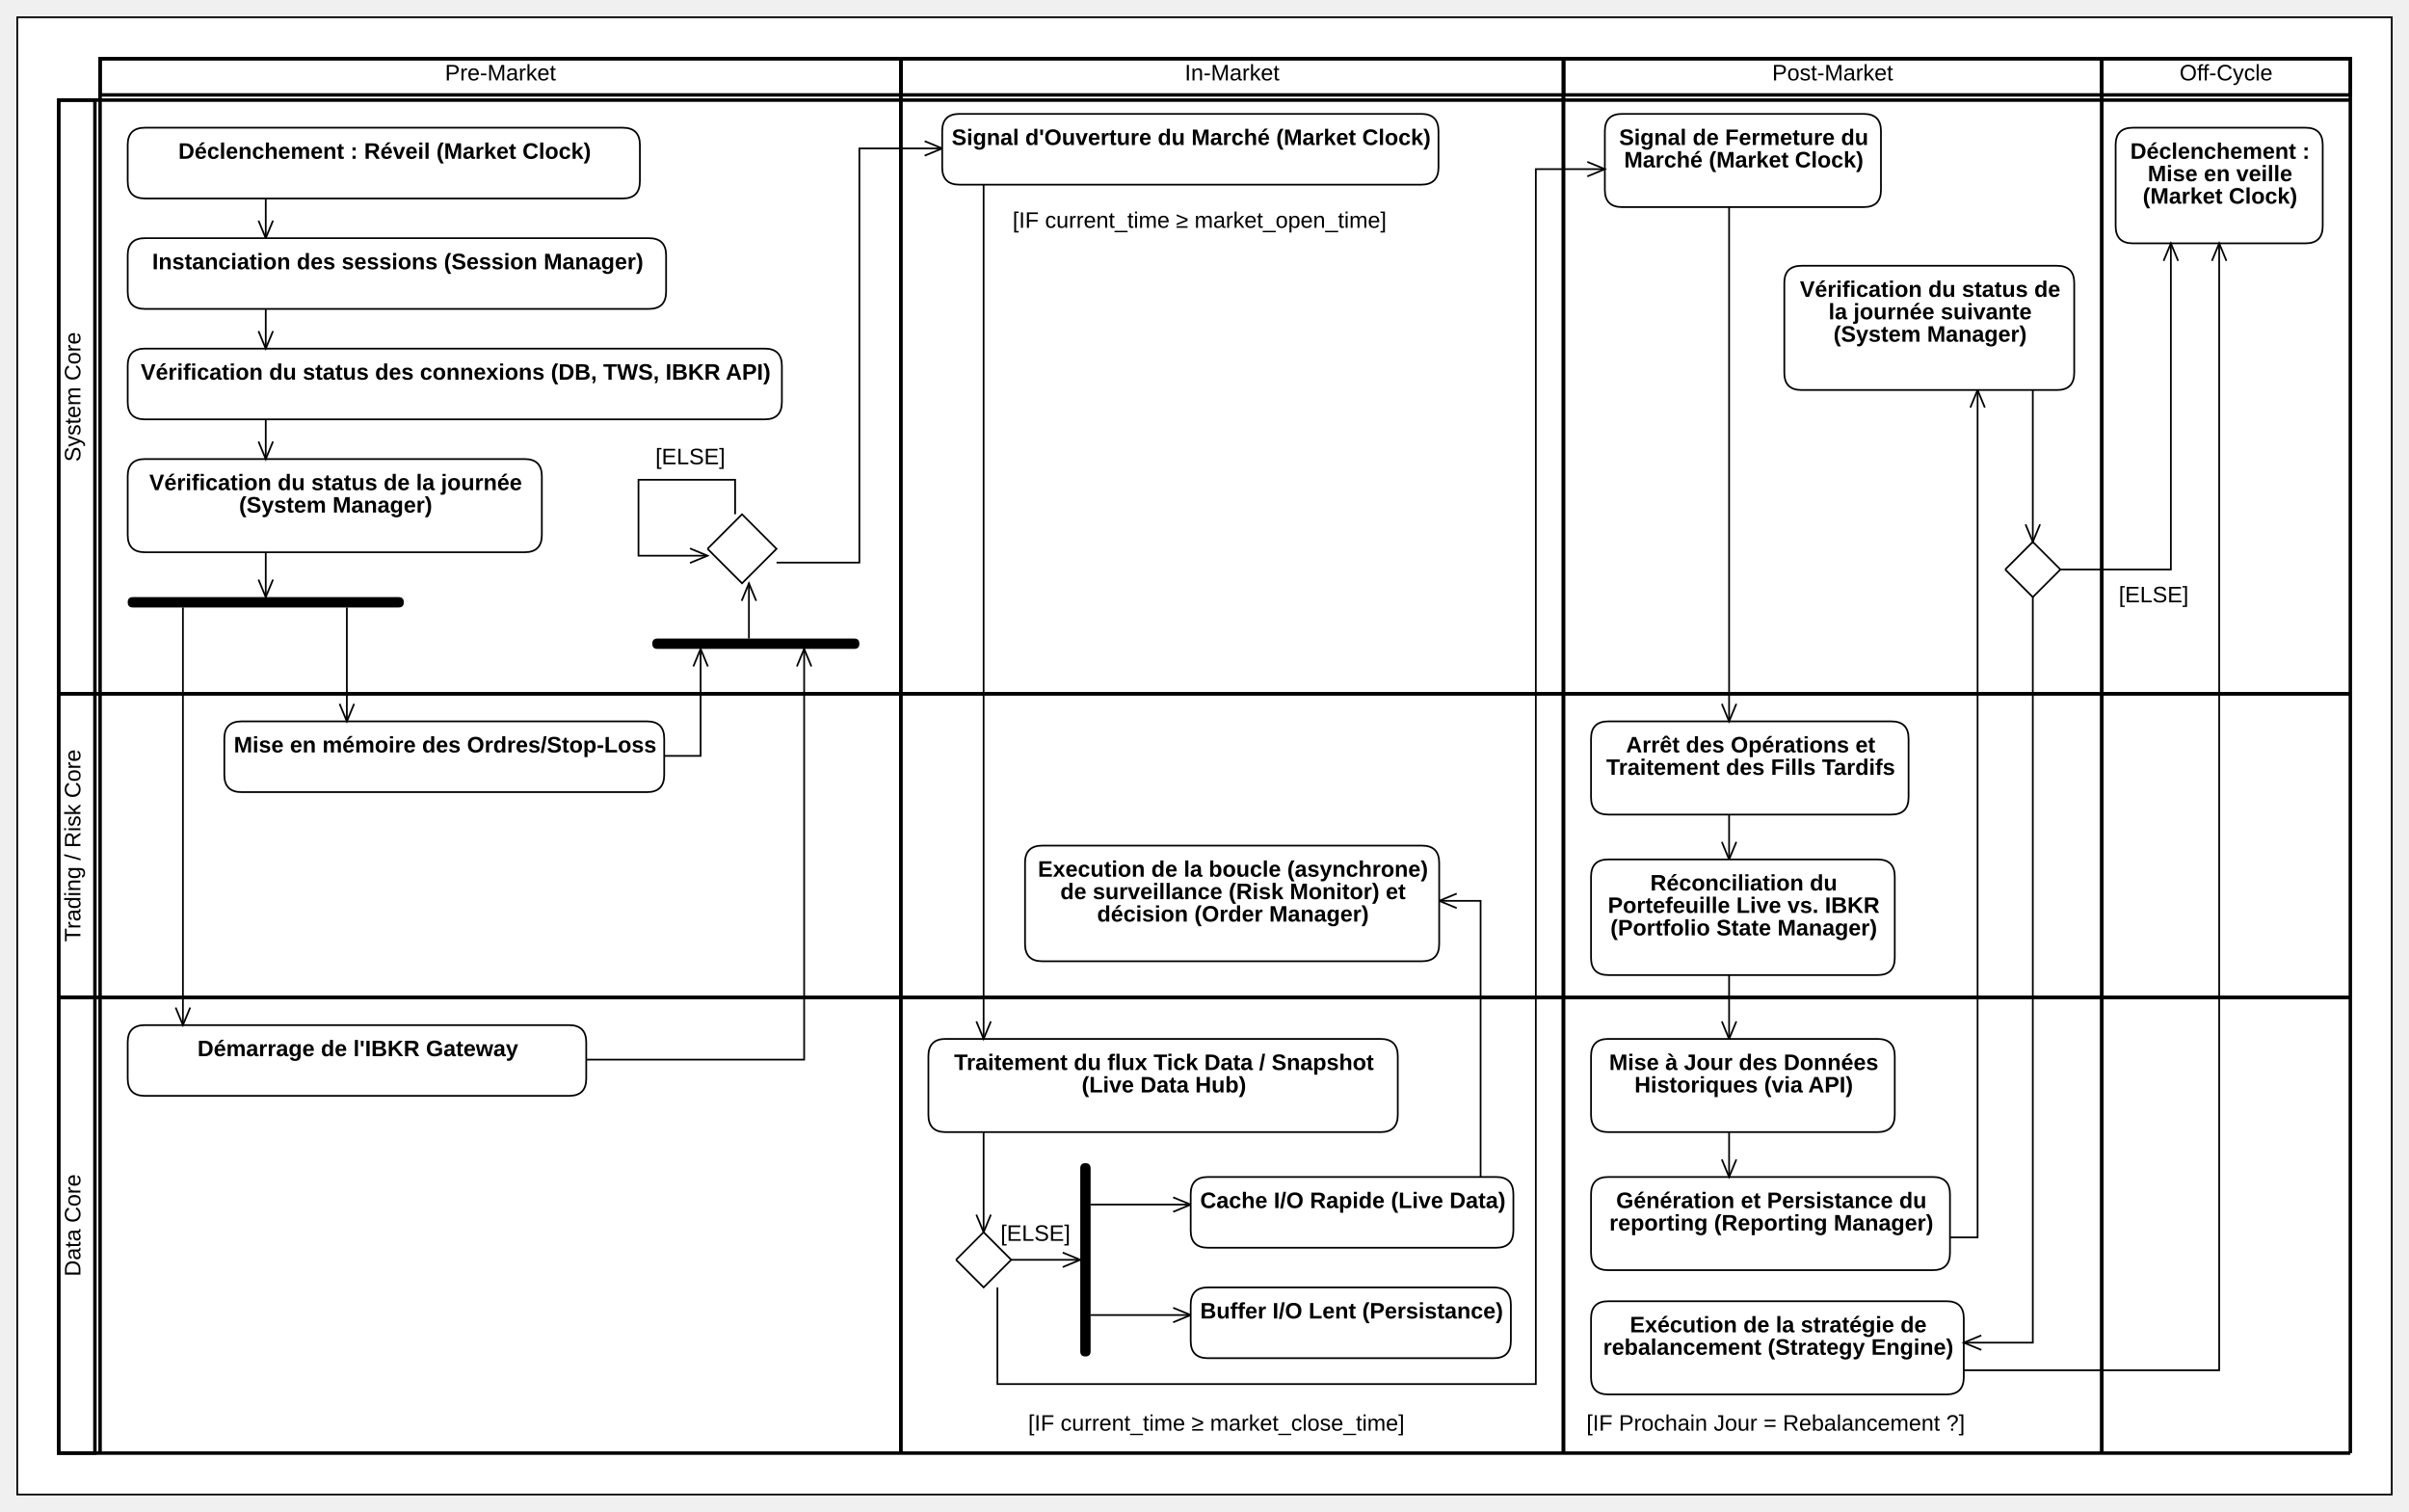
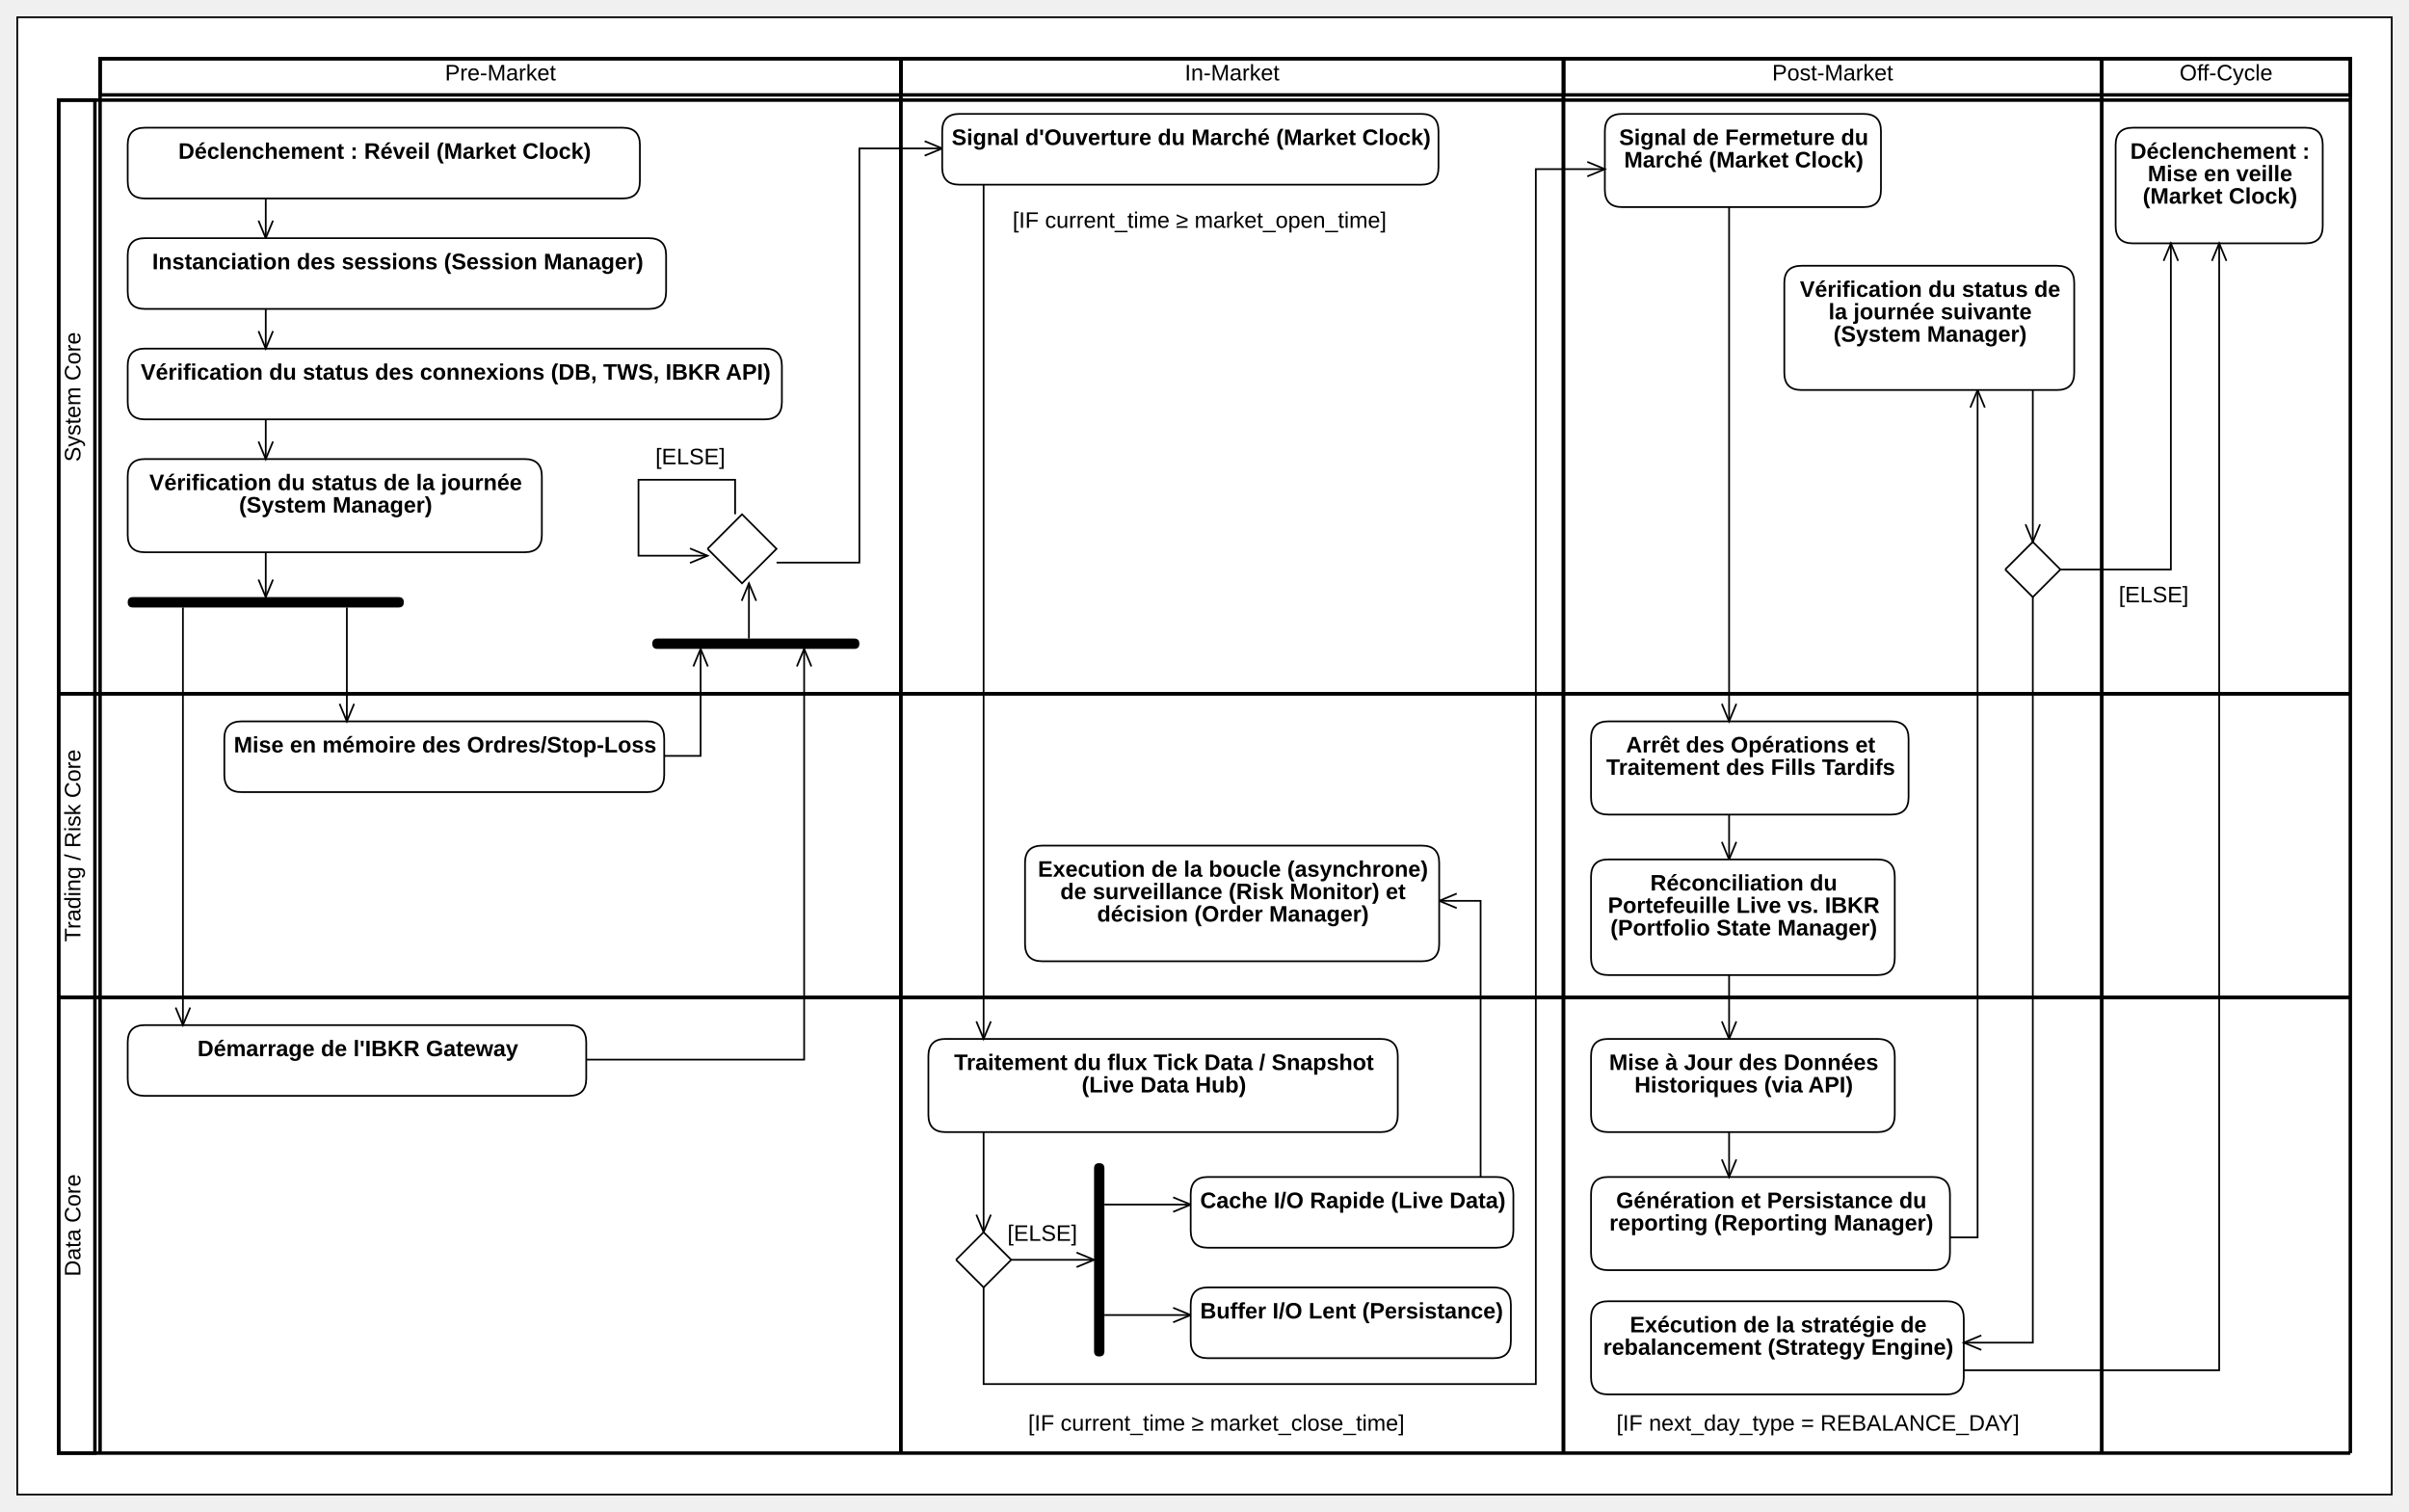
<svg xmlns="http://www.w3.org/2000/svg" version="1.1" width="1396" height="876">
  <defs />
  <g>
    <g>
      <rect fill="#ffffff" stroke="none" x="48" y="40" width="1376" height="856" transform="matrix(1 0 0 1 -38 -30)" />
    </g>
    <g>
      <path fill="none" stroke="#000000" paint-order="fill stroke markers" d=" M 10 10 L 1386 10 L 1386 866 L 10 866 L 10 10 Z Z" stroke-miterlimit="10" stroke-dasharray="" />
    </g>
    <g>
      <rect fill="#ffffff" stroke="none" x="72" y="88" width="21" height="344" transform="matrix(1 0 0 1 -38 -30)" />
    </g>
    <g>
      <path fill="none" stroke="#000000" paint-order="fill stroke markers" d=" M 34 58 L 55 58 L 55 402 L 34 402 L 34 58 Z Z" stroke-miterlimit="10" stroke-width="2" stroke-dasharray="" />
    </g>
    <g>
      <path fill="none" stroke="#000000" paint-order="fill stroke markers" d=" M 1362 58 L 34 58 L 34 402 L 1362 402" stroke-miterlimit="10" stroke-width="2" stroke-dasharray="" />
    </g>
    <g>
      <g>
        <path fill="none" stroke="none" />
        <text fill="#000000" stroke="none" font-family="Arial" font-size="13px" font-style="normal" font-weight="normal" text-decoration="undefined" x="0" y="0" text-anchor="middle" dominant-baseline="text-before-edge" transform="matrix(6.123233995736766e-17 -1 1 6.123233995736766e-17 38 230)">System Core</text>
      </g>
    </g>
    <g>
      <rect fill="#ffffff" stroke="none" x="944" y="64" width="312" height="21" transform="matrix(1 0 0 1 -38 -30)" />
    </g>
    <g>
      <path fill="none" stroke="#000000" paint-order="fill stroke markers" d=" M 906 34 L 1218 34 L 1218 55 L 906 55 L 906 34 Z Z" stroke-miterlimit="10" stroke-width="2" stroke-dasharray="" />
    </g>
    <g>
      <path fill="none" stroke="#000000" paint-order="fill stroke markers" d=" M 906 842 L 906 34 L 1218 34 L 1218 842" stroke-miterlimit="10" stroke-width="2" stroke-dasharray="" />
    </g>
    <g>
      <g>
        <path fill="none" stroke="none" />
        <text fill="#000000" stroke="none" font-family="Arial" font-size="13px" font-style="normal" font-weight="normal" text-decoration="undefined" x="1100" y="68" text-anchor="middle" dominant-baseline="text-before-edge" transform="matrix(1 0 0 1 -38 -30)">Post-Market</text>
      </g>
    </g>
    <g>
      <rect fill="#ffffff" stroke="none" x="560" y="64" width="384" height="21" transform="matrix(1 0 0 1 -38 -30)" />
    </g>
    <g>
      <path fill="none" stroke="#000000" paint-order="fill stroke markers" d=" M 522 34 L 906 34 L 906 55 L 522 55 L 522 34 Z Z" stroke-miterlimit="10" stroke-width="2" stroke-dasharray="" />
    </g>
    <g>
      <path fill="none" stroke="#000000" paint-order="fill stroke markers" d=" M 522 842 L 522 34 L 906 34 L 906 842" stroke-miterlimit="10" stroke-width="2" stroke-dasharray="" />
    </g>
    <g>
      <g>
        <path fill="none" stroke="none" />
        <text fill="#000000" stroke="none" font-family="Arial" font-size="13px" font-style="normal" font-weight="normal" text-decoration="undefined" x="752" y="68" text-anchor="middle" dominant-baseline="text-before-edge" transform="matrix(1 0 0 1 -38 -30)">In-Market</text>
      </g>
    </g>
    <g>
      <rect fill="#ffffff" stroke="none" x="96" y="64" width="464" height="21" transform="matrix(1 0 0 1 -38 -30)" />
    </g>
    <g>
      <path fill="none" stroke="#000000" paint-order="fill stroke markers" d=" M 58 34 L 522 34 L 522 55 L 58 55 L 58 34 Z Z" stroke-miterlimit="10" stroke-width="2" stroke-dasharray="" />
    </g>
    <g>
      <path fill="none" stroke="#000000" paint-order="fill stroke markers" d=" M 58 842 L 58 34 L 522 34 L 522 842" stroke-miterlimit="10" stroke-width="2" stroke-dasharray="" />
    </g>
    <g>
      <g>
        <path fill="none" stroke="none" />
        <text fill="#000000" stroke="none" font-family="Arial" font-size="13px" font-style="normal" font-weight="normal" text-decoration="undefined" x="328" y="68" text-anchor="middle" dominant-baseline="text-before-edge" transform="matrix(1 0 0 1 -38 -30)">Pre-Market</text>
      </g>
    </g>
    <g>
      <rect fill="#ffffff" stroke="none" x="1256" y="64" width="144" height="21" transform="matrix(1 0 0 1 -38 -30)" />
    </g>
    <g>
      <path fill="none" stroke="#000000" paint-order="fill stroke markers" d=" M 1218 34 L 1362 34 L 1362 55 L 1218 55 L 1218 34 Z Z" stroke-miterlimit="10" stroke-width="2" stroke-dasharray="" />
    </g>
    <g>
      <path fill="none" stroke="#000000" paint-order="fill stroke markers" d=" M 1218 842 L 1218 34 L 1362 34 L 1362 842" stroke-miterlimit="10" stroke-width="2" stroke-dasharray="" />
    </g>
    <g>
      <g>
        <path fill="none" stroke="none" />
        <text fill="#000000" stroke="none" font-family="Arial" font-size="13px" font-style="normal" font-weight="normal" text-decoration="undefined" x="1328" y="68" text-anchor="middle" dominant-baseline="text-before-edge" transform="matrix(1 0 0 1 -38 -30)">Off-Cycle</text>
      </g>
    </g>
    <g>
      <rect fill="#ffffff" stroke="none" x="72" y="432" width="21" height="176" transform="matrix(1 0 0 1 -38 -30)" />
    </g>
    <g>
      <path fill="none" stroke="#000000" paint-order="fill stroke markers" d=" M 34 402 L 55 402 L 55 578 L 34 578 L 34 402 Z Z" stroke-miterlimit="10" stroke-width="2" stroke-dasharray="" />
    </g>
    <g>
      <path fill="none" stroke="#000000" paint-order="fill stroke markers" d=" M 1362 402 L 34 402 L 34 578 L 1362 578" stroke-miterlimit="10" stroke-width="2" stroke-dasharray="" />
    </g>
    <g>
      <g>
        <path fill="none" stroke="none" />
        <text fill="#000000" stroke="none" font-family="Arial" font-size="13px" font-style="normal" font-weight="normal" text-decoration="undefined" x="0" y="0" text-anchor="middle" dominant-baseline="text-before-edge" transform="matrix(6.123233995736766e-17 -1 1 6.123233995736766e-17 38 490)">Trading / Risk Core</text>
      </g>
    </g>
    <g>
      <rect fill="#ffffff" stroke="none" x="72" y="608" width="21" height="264" transform="matrix(1 0 0 1 -38 -30)" />
    </g>
    <g>
      <path fill="none" stroke="#000000" paint-order="fill stroke markers" d=" M 34 578 L 55 578 L 55 842 L 34 842 L 34 578 Z Z" stroke-miterlimit="10" stroke-width="2" stroke-dasharray="" />
    </g>
    <g>
      <path fill="none" stroke="#000000" paint-order="fill stroke markers" d=" M 1362 578 L 34 578 L 34 842 L 1362 842" stroke-miterlimit="10" stroke-width="2" stroke-dasharray="" />
    </g>
    <g>
      <g>
        <path fill="none" stroke="none" />
        <text fill="#000000" stroke="none" font-family="Arial" font-size="13px" font-style="normal" font-weight="normal" text-decoration="undefined" x="0" y="0" text-anchor="middle" dominant-baseline="text-before-edge" transform="matrix(6.123233995736766e-17 -1 1 6.123233995736766e-17 38 710)">Data Core</text>
      </g>
    </g>
    <g>
      <path fill="#ffffff" stroke="none" paint-order="stroke fill markers" d=" M 84 74 L 360.812 74 Q 370.812 74 370.812 84 L 370.812 105 Q 370.812 115 360.812 115 L 84 115 Q 74 115 74 105 L 74 84 Q 74 74 84 74 Z" />
    </g>
    <g>
      <path fill="none" stroke="#000000" paint-order="fill stroke markers" d=" M 84 74 L 360.812 74 Q 370.812 74 370.812 84 L 370.812 105 Q 370.812 115 360.812 115 L 84 115 Q 74 115 74 105 L 74 84 Q 74 74 84 74 Z" stroke-miterlimit="10" stroke-dasharray="" />
    </g>
    <g>
      <g>
        <path fill="none" stroke="none" />
        <text fill="#000000" stroke="none" font-family="Arial" font-size="13px" font-style="normal" font-weight="bold" text-decoration="undefined" x="260.906" y="117.5" text-anchor="middle" dominant-baseline="central" transform="matrix(1 0 0 1 -38 -30)">Déclenchement : Réveil (Market Clock)</text>
      </g>
    </g>
    <g>
      <path fill="#ffffff" stroke="none" paint-order="stroke fill markers" d=" M 84 266 L 304 266 Q 314 266 314 276 L 314 310 Q 314 320 304 320 L 84 320 Q 74 320 74 310 L 74 276 Q 74 266 84 266 Z" />
    </g>
    <g>
      <path fill="none" stroke="#000000" paint-order="fill stroke markers" d=" M 84 266 L 304 266 Q 314 266 314 276 L 314 310 Q 314 320 304 320 L 84 320 Q 74 320 74 310 L 74 276 Q 74 266 84 266 Z" stroke-miterlimit="10" stroke-dasharray="" />
    </g>
    <g>
      <g>
        <path fill="none" stroke="none" />
        <text fill="#000000" stroke="none" font-family="Arial" font-size="13px" font-style="normal" font-weight="bold" text-decoration="undefined" x="232.5" y="309.5" text-anchor="middle" dominant-baseline="central" transform="matrix(1 0 0 1 -38 -30)">Vérification du status de la journée</text>
        <text fill="#000000" stroke="none" font-family="Arial" font-size="13px" font-style="normal" font-weight="bold" text-decoration="undefined" x="232.5" y="322.5" text-anchor="middle" dominant-baseline="central" transform="matrix(1 0 0 1 -38 -30)">(System Manager)</text>
      </g>
    </g>
    <g>
      <path fill="#ffffff" stroke="none" paint-order="stroke fill markers" d=" M 84 202 L 443.097 202 Q 453.097 202 453.097 212 L 453.097 233 Q 453.097 243 443.097 243 L 84 243 Q 74 243 74 233 L 74 212 Q 74 202 84 202 Z" />
    </g>
    <g>
      <path fill="none" stroke="#000000" paint-order="fill stroke markers" d=" M 84 202 L 443.097 202 Q 453.097 202 453.097 212 L 453.097 233 Q 453.097 243 443.097 243 L 84 243 Q 74 243 74 233 L 74 212 Q 74 202 84 202 Z" stroke-miterlimit="10" stroke-dasharray="" />
    </g>
    <g>
      <g>
        <path fill="none" stroke="none" />
        <text fill="#000000" stroke="none" font-family="Arial" font-size="13px" font-style="normal" font-weight="bold" text-decoration="undefined" x="302.049" y="245.5" text-anchor="middle" dominant-baseline="central" transform="matrix(1 0 0 1 -38 -30)">Vérification du status des connexions (DB, TWS, IBKR API)</text>
      </g>
    </g>
    <g>
      <path fill="none" stroke="#000000" paint-order="fill stroke markers" d=" M 154 115 L 154 138" stroke-miterlimit="10" stroke-dasharray="" />
    </g>
    <g>
      <path fill="none" stroke="#000000" paint-order="fill stroke markers" d=" M 149.79 127.837 L 154 138 L 158.21 127.837" stroke-miterlimit="10" stroke-dasharray="" />
    </g>
    <g>
      <path fill="none" stroke="#000000" paint-order="fill stroke markers" d=" M 154 179 L 154 202" stroke-miterlimit="10" stroke-dasharray="" />
    </g>
    <g>
      <path fill="none" stroke="#000000" paint-order="fill stroke markers" d=" M 149.79 191.837 L 154 202 L 158.21 191.837" stroke-miterlimit="10" stroke-dasharray="" />
    </g>
    <g>
      <path fill="none" stroke="#000000" paint-order="fill stroke markers" d=" M 154 243 L 154 266" stroke-miterlimit="10" stroke-dasharray="" />
    </g>
    <g>
      <path fill="none" stroke="#000000" paint-order="fill stroke markers" d=" M 149.79 255.837 L 154 266 L 158.21 255.837" stroke-miterlimit="10" stroke-dasharray="" />
    </g>
    <g>
      <path fill="#000000" stroke="none" paint-order="stroke fill markers" d=" M 77 346 L 231 346 Q 234 346 234 349 L 234 349 Q 234 352 231 352 L 77 352 Q 74 352 74 349 L 74 349 Q 74 346 77 346 Z" />
    </g>
    <g>
      <path fill="none" stroke="#000000" paint-order="fill stroke markers" d=" M 154 320 L 154 346" stroke-miterlimit="10" stroke-dasharray="" />
    </g>
    <g>
      <path fill="none" stroke="#000000" paint-order="fill stroke markers" d=" M 149.79 335.837 L 154 346 L 158.21 335.837" stroke-miterlimit="10" stroke-dasharray="" />
    </g>
    <g>
      <path fill="#ffffff" stroke="none" paint-order="stroke fill markers" d=" M 140 418 L 374.905 418 Q 384.905 418 384.905 428 L 384.905 449 Q 384.905 459 374.905 459 L 140 459 Q 130 459 130 449 L 130 428 Q 130 418 140 418 Z" />
    </g>
    <g>
      <path fill="none" stroke="#000000" paint-order="fill stroke markers" d=" M 140 418 L 374.905 418 Q 384.905 418 384.905 428 L 384.905 449 Q 384.905 459 374.905 459 L 140 459 Q 130 459 130 449 L 130 428 Q 130 418 140 418 Z" stroke-miterlimit="10" stroke-dasharray="" />
    </g>
    <g>
      <g>
        <path fill="none" stroke="none" />
        <text fill="#000000" stroke="none" font-family="Arial" font-size="13px" font-style="normal" font-weight="bold" text-decoration="undefined" x="295.953" y="461.5" text-anchor="middle" dominant-baseline="central" transform="matrix(1 0 0 1 -38 -30)">Mise en mémoire des Ordres/Stop-Loss</text>
      </g>
    </g>
    <g>
      <path fill="#ffffff" stroke="none" paint-order="stroke fill markers" d=" M 84 594 L 329.722 594 Q 339.722 594 339.722 604 L 339.722 625 Q 339.722 635 329.722 635 L 84 635 Q 74 635 74 625 L 74 604 Q 74 594 84 594 Z" />
    </g>
    <g>
      <path fill="none" stroke="#000000" paint-order="fill stroke markers" d=" M 84 594 L 329.722 594 Q 339.722 594 339.722 604 L 339.722 625 Q 339.722 635 329.722 635 L 84 635 Q 74 635 74 625 L 74 604 Q 74 594 84 594 Z" stroke-miterlimit="10" stroke-dasharray="" />
    </g>
    <g>
      <g>
        <path fill="none" stroke="none" />
        <text fill="#000000" stroke="none" font-family="Arial" font-size="13px" font-style="normal" font-weight="bold" text-decoration="undefined" x="245.361" y="637.5" text-anchor="middle" dominant-baseline="central" transform="matrix(1 0 0 1 -38 -30)">Démarrage de l'IBKR Gateway</text>
      </g>
    </g>
    <g>
      <path fill="none" stroke="#000000" paint-order="fill stroke markers" d=" M 201 352 L 201 418" stroke-miterlimit="10" stroke-dasharray="" />
    </g>
    <g>
      <path fill="none" stroke="#000000" paint-order="fill stroke markers" d=" M 196.79 407.837 L 201 418 L 205.21 407.837" stroke-miterlimit="10" stroke-dasharray="" />
    </g>
    <g>
      <path fill="none" stroke="#000000" paint-order="fill stroke markers" d=" M 106 352 L 106 594" stroke-miterlimit="10" stroke-dasharray="" />
    </g>
    <g>
      <path fill="none" stroke="#000000" paint-order="fill stroke markers" d=" M 101.79 583.837 L 106 594 L 110.21 583.837" stroke-miterlimit="10" stroke-dasharray="" />
    </g>
    <g>
      <path fill="#ffffff" stroke="none" paint-order="stroke fill markers" d=" M 84 138 L 376 138 Q 386 138 386 148 L 386 169 Q 386 179 376 179 L 84 179 Q 74 179 74 169 L 74 148 Q 74 138 84 138 Z" />
    </g>
    <g>
      <path fill="none" stroke="#000000" paint-order="fill stroke markers" d=" M 84 138 L 376 138 Q 386 138 386 148 L 386 169 Q 386 179 376 179 L 84 179 Q 74 179 74 169 L 74 148 Q 74 138 84 138 Z" stroke-miterlimit="10" stroke-dasharray="" />
    </g>
    <g>
      <g>
        <path fill="none" stroke="none" />
        <text fill="#000000" stroke="none" font-family="Arial" font-size="13px" font-style="normal" font-weight="bold" text-decoration="undefined" x="268.5" y="181.5" text-anchor="middle" dominant-baseline="central" transform="matrix(1 0 0 1 -38 -30)">Instanciation des sessions (Session Manager)</text>
      </g>
    </g>
    <g>
      <path fill="none" stroke="#000000" paint-order="fill stroke markers" d=" M 385 438 L 406 438 L 406 376" stroke-miterlimit="10" stroke-dasharray="" />
    </g>
    <g>
      <path fill="none" stroke="#000000" paint-order="fill stroke markers" d=" M 410.21 386.163 L 406 376 L 401.79 386.163" stroke-miterlimit="10" stroke-dasharray="" />
    </g>
    <g>
      <path fill="none" stroke="#000000" paint-order="fill stroke markers" d=" M 340 614 L 466 614 L 466 376" stroke-miterlimit="10" stroke-dasharray="" />
    </g>
    <g>
      <path fill="none" stroke="#000000" paint-order="fill stroke markers" d=" M 470.21 386.163 L 466 376 L 461.79 386.163" stroke-miterlimit="10" stroke-dasharray="" />
    </g>
    <g>
      <path fill="none" stroke="#000000" paint-order="fill stroke markers" d=" M 434 370 L 434 338" stroke-miterlimit="10" stroke-dasharray="" />
    </g>
    <g>
      <path fill="none" stroke="#000000" paint-order="fill stroke markers" d=" M 438.21 348.163 L 434 338 L 429.79 348.163" stroke-miterlimit="10" stroke-dasharray="" />
    </g>
    <g>
      <path fill="none" stroke="#000000" paint-order="fill stroke markers" d=" M 426 298 L 426 278 L 370 278 L 370 322 L 410 322" stroke-miterlimit="10" stroke-dasharray="" />
    </g>
    <g>
      <path fill="none" stroke="#000000" paint-order="fill stroke markers" d=" M 399.837 326.21 L 410 322 L 399.837 317.79" stroke-miterlimit="10" stroke-dasharray="" />
    </g>
    <g>
      <rect fill="#ffffff" stroke="none" x="416" y="288" width="44.078" height="13" transform="matrix(1 0 0 1 -38 -30)" />
    </g>
    <g>
      <g>
        <path fill="none" stroke="none" />
        <text fill="#000000" stroke="none" font-family="Arial" font-size="13px" font-style="normal" font-weight="normal" text-decoration="undefined" x="438.039" y="294.5" text-anchor="middle" dominant-baseline="central" transform="matrix(1 0 0 1 -38 -30)"> [ELSE]</text>
      </g>
    </g>
    <g>
      <path fill="none" stroke="#000000" paint-order="fill stroke markers" d=" M 450 326 L 498 326 L 498 86 L 546 86" stroke-miterlimit="10" stroke-dasharray="" />
    </g>
    <g>
      <path fill="none" stroke="#000000" paint-order="fill stroke markers" d=" M 535.837 90.21 L 546 86 L 535.837 81.79" stroke-miterlimit="10" stroke-dasharray="" />
    </g>
    <g>
      <rect fill="#ffffff" stroke="none" x="623" y="151" width="220.276" height="13" transform="matrix(1 0 0 1 -38 -30)" />
    </g>
    <g>
      <g>
        <path fill="none" stroke="none" />
        <text fill="#000000" stroke="none" font-family="Arial" font-size="13px" font-style="normal" font-weight="normal" text-decoration="undefined" x="733.138" y="157.5" text-anchor="middle" dominant-baseline="central" transform="matrix(1 0 0 1 -38 -30)"> [IF current_time ≥ market_open_time]</text>
      </g>
    </g>
    <g>
      <path fill="#ffffff" stroke="none" paint-order="stroke fill markers" d=" M 548 602 L 800 602 Q 810 602 810 612 L 810 646 Q 810 656 800 656 L 548 656 Q 538 656 538 646 L 538 612 Q 538 602 548 602 Z" />
    </g>
    <g>
      <path fill="none" stroke="#000000" paint-order="fill stroke markers" d=" M 548 602 L 800 602 Q 810 602 810 612 L 810 646 Q 810 656 800 656 L 548 656 Q 538 656 538 646 L 538 612 Q 538 602 548 602 Z" stroke-miterlimit="10" stroke-dasharray="" />
    </g>
    <g>
      <g>
        <path fill="none" stroke="none" />
        <text fill="#000000" stroke="none" font-family="Arial" font-size="13px" font-style="normal" font-weight="bold" text-decoration="undefined" x="712.5" y="645.5" text-anchor="middle" dominant-baseline="central" transform="matrix(1 0 0 1 -38 -30)">Traitement du flux Tick Data / Snapshot</text>
        <text fill="#000000" stroke="none" font-family="Arial" font-size="13px" font-style="normal" font-weight="bold" text-decoration="undefined" x="712.5" y="658.5" text-anchor="middle" dominant-baseline="central" transform="matrix(1 0 0 1 -38 -30)">(Live Data Hub)</text>
      </g>
    </g>
    <g>
      <path fill="none" stroke="#000000" paint-order="fill stroke markers" d=" M 858 682 L 858 522 L 834 522" stroke-miterlimit="10" stroke-dasharray="" />
    </g>
    <g>
      <path fill="none" stroke="#000000" paint-order="fill stroke markers" d=" M 844.163 517.79 L 834 522 L 844.163 526.21" stroke-miterlimit="10" stroke-dasharray="" />
    </g>
    <g>
-       <path fill="none" stroke="#000000" paint-order="fill stroke markers" d=" M 632 698 L 690 698" stroke-miterlimit="10" stroke-dasharray="" />
+       <path fill="none" stroke="#000000" paint-order="fill stroke markers" d=" M 640 698 L 690 698" stroke-miterlimit="10" stroke-dasharray="" />
    </g>
    <g>
      <path fill="none" stroke="#000000" paint-order="fill stroke markers" d=" M 679.837 702.21 L 690 698 L 679.837 693.79" stroke-miterlimit="10" stroke-dasharray="" />
    </g>
    <g>
-       <path fill="none" stroke="#000000" paint-order="fill stroke markers" d=" M 632 762 L 690 762" stroke-miterlimit="10" stroke-dasharray="" />
+       <path fill="none" stroke="#000000" paint-order="fill stroke markers" d=" M 640 762 L 690 762" stroke-miterlimit="10" stroke-dasharray="" />
    </g>
    <g>
      <path fill="none" stroke="#000000" paint-order="fill stroke markers" d=" M 679.837 766.21 L 690 762 L 679.837 757.79" stroke-miterlimit="10" stroke-dasharray="" />
    </g>
    <g>
      <path fill="#ffffff" stroke="none" paint-order="stroke fill markers" d=" M 700 746 L 865.538 746 Q 875.538 746 875.538 756 L 875.538 777 Q 875.538 787 865.538 787 L 700 787 Q 690 787 690 777 L 690 756 Q 690 746 700 746 Z" />
    </g>
    <g>
      <path fill="none" stroke="#000000" paint-order="fill stroke markers" d=" M 700 746 L 865.538 746 Q 875.538 746 875.538 756 L 875.538 777 Q 875.538 787 865.538 787 L 700 787 Q 690 787 690 777 L 690 756 Q 690 746 700 746 Z" stroke-miterlimit="10" stroke-dasharray="" />
    </g>
    <g>
      <g>
        <path fill="none" stroke="none" />
        <text fill="#000000" stroke="none" font-family="Arial" font-size="13px" font-style="normal" font-weight="bold" text-decoration="undefined" x="821.269" y="789.5" text-anchor="middle" dominant-baseline="central" transform="matrix(1 0 0 1 -38 -30)">Buffer I/O Lent (Persistance)</text>
      </g>
    </g>
    <g>
      <path fill="#ffffff" stroke="none" paint-order="stroke fill markers" d=" M 700 682 L 866.992 682 Q 876.992 682 876.992 692 L 876.992 713 Q 876.992 723 866.992 723 L 700 723 Q 690 723 690 713 L 690 692 Q 690 682 700 682 Z" />
    </g>
    <g>
      <path fill="none" stroke="#000000" paint-order="fill stroke markers" d=" M 700 682 L 866.992 682 Q 876.992 682 876.992 692 L 876.992 713 Q 876.992 723 866.992 723 L 700 723 Q 690 723 690 713 L 690 692 Q 690 682 700 682 Z" stroke-miterlimit="10" stroke-dasharray="" />
    </g>
    <g>
      <g>
        <path fill="none" stroke="none" />
        <text fill="#000000" stroke="none" font-family="Arial" font-size="13px" font-style="normal" font-weight="bold" text-decoration="undefined" x="821.996" y="725.5" text-anchor="middle" dominant-baseline="central" transform="matrix(1 0 0 1 -38 -30)">Cache I/O Rapide (Live Data)</text>
      </g>
    </g>
    <g>
-       <path fill="#000000" stroke="none" paint-order="stroke fill markers" d=" M 629 674 L 629 674 Q 632 674 632 677 L 632 783 Q 632 786 629 786 L 629 786 Q 626 786 626 783 L 626 677 Q 626 674 629 674 Z" />
+       <path fill="#000000" stroke="none" paint-order="stroke fill markers" d=" M 637 674 L 637 674 Q 640 674 640 677 L 640 783 Q 640 786 637 786 L 637 786 Q 634 786 634 783 L 634 677 Q 634 674 637 674 Z" />
    </g>
    <g>
      <path fill="#ffffff" stroke="none" paint-order="stroke fill markers" d=" M 604 490 L 824 490 Q 834 490 834 500 L 834 547 Q 834 557 824 557 L 604 557 Q 594 557 594 547 L 594 500 Q 594 490 604 490 Z" />
    </g>
    <g>
      <path fill="none" stroke="#000000" paint-order="fill stroke markers" d=" M 604 490 L 824 490 Q 834 490 834 500 L 834 547 Q 834 557 824 557 L 604 557 Q 594 557 594 547 L 594 500 Q 594 490 604 490 Z" stroke-miterlimit="10" stroke-dasharray="" />
    </g>
    <g>
      <g>
        <path fill="none" stroke="none" />
        <text fill="#000000" stroke="none" font-family="Arial" font-size="13px" font-style="normal" font-weight="bold" text-decoration="undefined" x="752.5" y="533.5" text-anchor="middle" dominant-baseline="central" transform="matrix(1 0 0 1 -38 -30)">Execution de la boucle (asynchrone)</text>
        <text fill="#000000" stroke="none" font-family="Arial" font-size="13px" font-style="normal" font-weight="bold" text-decoration="undefined" x="752.5" y="546.5" text-anchor="middle" dominant-baseline="central" transform="matrix(1 0 0 1 -38 -30)">de surveillance (Risk Monitor) et</text>
        <text fill="#000000" stroke="none" font-family="Arial" font-size="13px" font-style="normal" font-weight="bold" text-decoration="undefined" x="752.5" y="559.5" text-anchor="middle" dominant-baseline="central" transform="matrix(1 0 0 1 -38 -30)">décision (Order Manager)</text>
      </g>
    </g>
    <g>
      <path fill="none" stroke="#000000" paint-order="fill stroke markers" d=" M 570 656 L 570 714" stroke-miterlimit="10" stroke-dasharray="" />
    </g>
    <g>
      <path fill="none" stroke="#000000" paint-order="fill stroke markers" d=" M 565.79 703.837 L 570 714 L 574.21 703.837" stroke-miterlimit="10" stroke-dasharray="" />
    </g>
    <g>
      <path fill="#ffffff" stroke="none" paint-order="stroke fill markers" d=" M 554 730 L 570 714 L 586 730 L 570 746 L 554 730" />
    </g>
    <g>
      <path fill="none" stroke="#000000" paint-order="fill stroke markers" d=" M 554 730 L 570 714 L 586 730 L 570 746 L 554 730 L 554 730" stroke-miterlimit="10" stroke-dasharray="" />
    </g>
    <g>
-       <path fill="none" stroke="#000000" paint-order="fill stroke markers" d=" M 586 730 L 626 730" stroke-miterlimit="10" stroke-dasharray="" />
-     </g>
-     <g>
-       <path fill="none" stroke="#000000" paint-order="fill stroke markers" d=" M 615.837 734.21 L 626 730 L 615.837 725.79" stroke-miterlimit="10" stroke-dasharray="" />
-     </g>
-     <g>
-       <rect fill="#ffffff" stroke="none" x="616" y="738" width="44.078" height="13" transform="matrix(1 0 0 1 -38 -30)" />
-     </g>
-     <g>
-       <g>
-         <path fill="none" stroke="none" />
-         <text fill="#000000" stroke="none" font-family="Arial" font-size="13px" font-style="normal" font-weight="normal" text-decoration="undefined" x="638.039" y="744.5" text-anchor="middle" dominant-baseline="central" transform="matrix(1 0 0 1 -38 -30)"> [ELSE]</text>
+       <path fill="none" stroke="#000000" paint-order="fill stroke markers" d=" M 586 730 L 634 730" stroke-miterlimit="10" stroke-dasharray="" />
+     </g>
+     <g>
+       <path fill="none" stroke="#000000" paint-order="fill stroke markers" d=" M 623.837 734.21 L 634 730 L 623.837 725.79" stroke-miterlimit="10" stroke-dasharray="" />
+     </g>
+     <g>
+       <rect fill="#ffffff" stroke="none" x="620" y="738" width="44.078" height="13" transform="matrix(1 0 0 1 -38 -30)" />
+     </g>
+     <g>
+       <g>
+         <path fill="none" stroke="none" />
+         <text fill="#000000" stroke="none" font-family="Arial" font-size="13px" font-style="normal" font-weight="normal" text-decoration="undefined" x="642.039" y="744.5" text-anchor="middle" dominant-baseline="central" transform="matrix(1 0 0 1 -38 -30)"> [ELSE]</text>
      </g>
    </g>
    <g>
      <path fill="#ffffff" stroke="none" paint-order="stroke fill markers" d=" M 940 66 L 1080 66 Q 1090 66 1090 76 L 1090 110 Q 1090 120 1080 120 L 940 120 Q 930 120 930 110 L 930 76 Q 930 66 940 66 Z" />
    </g>
    <g>
      <path fill="none" stroke="#000000" paint-order="fill stroke markers" d=" M 940 66 L 1080 66 Q 1090 66 1090 76 L 1090 110 Q 1090 120 1080 120 L 940 120 Q 930 120 930 110 L 930 76 Q 930 66 940 66 Z" stroke-miterlimit="10" stroke-dasharray="" />
    </g>
    <g>
      <g>
        <path fill="none" stroke="none" />
        <text fill="#000000" stroke="none" font-family="Arial" font-size="13px" font-style="normal" font-weight="bold" text-decoration="undefined" x="1048.5" y="109.5" text-anchor="middle" dominant-baseline="central" transform="matrix(1 0 0 1 -38 -30)">Signal de Fermeture du</text>
        <text fill="#000000" stroke="none" font-family="Arial" font-size="13px" font-style="normal" font-weight="bold" text-decoration="undefined" x="1048.5" y="122.5" text-anchor="middle" dominant-baseline="central" transform="matrix(1 0 0 1 -38 -30)">Marché (Market Clock)</text>
      </g>
    </g>
    <g>
      <path fill="none" stroke="#000000" paint-order="fill stroke markers" d=" M 570 107 L 570 602" stroke-miterlimit="10" stroke-dasharray="" />
    </g>
    <g>
      <path fill="none" stroke="#000000" paint-order="fill stroke markers" d=" M 565.79 591.837 L 570 602 L 574.21 591.837" stroke-miterlimit="10" stroke-dasharray="" />
    </g>
    <g>
-       <path fill="none" stroke="#000000" paint-order="fill stroke markers" d=" M 578 746 L 578 802 L 890 802 L 890 98 L 930 98" stroke-miterlimit="10" stroke-dasharray="" />
+       <path fill="none" stroke="#000000" paint-order="fill stroke markers" d=" M 570 746 L 570 802 L 890 802 L 890 98 L 930 98" stroke-miterlimit="10" stroke-dasharray="" />
    </g>
    <g>
      <path fill="none" stroke="#000000" paint-order="fill stroke markers" d=" M 919.837 102.21 L 930 98 L 919.837 93.79" stroke-miterlimit="10" stroke-dasharray="" />
    </g>
    <g>
      <rect fill="#ffffff" stroke="none" x="632" y="848" width="221.705" height="13" transform="matrix(1 0 0 1 -38 -30)" />
    </g>
    <g>
      <g>
        <path fill="none" stroke="none" />
        <text fill="#000000" stroke="none" font-family="Arial" font-size="13px" font-style="normal" font-weight="normal" text-decoration="undefined" x="742.852" y="854.5" text-anchor="middle" dominant-baseline="central" transform="matrix(1 0 0 1 -38 -30)"> [IF current_time ≥ market_close_time]</text>
      </g>
    </g>
    <g>
      <path fill="#ffffff" stroke="none" paint-order="stroke fill markers" d=" M 932 418 L 1096 418 Q 1106 418 1106 428 L 1106 462 Q 1106 472 1096 472 L 932 472 Q 922 472 922 462 L 922 428 Q 922 418 932 418 Z" />
    </g>
    <g>
      <path fill="none" stroke="#000000" paint-order="fill stroke markers" d=" M 932 418 L 1096 418 Q 1106 418 1106 428 L 1106 462 Q 1106 472 1096 472 L 932 472 Q 922 472 922 462 L 922 428 Q 922 418 932 418 Z" stroke-miterlimit="10" stroke-dasharray="" />
    </g>
    <g>
      <g>
        <path fill="none" stroke="none" />
        <text fill="#000000" stroke="none" font-family="Arial" font-size="13px" font-style="normal" font-weight="bold" text-decoration="undefined" x="1052.5" y="461.5" text-anchor="middle" dominant-baseline="central" transform="matrix(1 0 0 1 -38 -30)">Arrêt des Opérations et</text>
        <text fill="#000000" stroke="none" font-family="Arial" font-size="13px" font-style="normal" font-weight="bold" text-decoration="undefined" x="1052.5" y="474.5" text-anchor="middle" dominant-baseline="central" transform="matrix(1 0 0 1 -38 -30)">Traitement des Fills Tardifs</text>
      </g>
    </g>
    <g>
      <path fill="none" stroke="#000000" paint-order="fill stroke markers" d=" M 1002 120 L 1002 418" stroke-miterlimit="10" stroke-dasharray="" />
    </g>
    <g>
      <path fill="none" stroke="#000000" paint-order="fill stroke markers" d=" M 997.79 407.837 L 1002 418 L 1006.21 407.837" stroke-miterlimit="10" stroke-dasharray="" />
    </g>
    <g>
      <path fill="none" stroke="#000000" paint-order="fill stroke markers" d=" M 1002 472 L 1002 498" stroke-miterlimit="10" stroke-dasharray="" />
    </g>
    <g>
      <path fill="none" stroke="#000000" paint-order="fill stroke markers" d=" M 997.79 487.837 L 1002 498 L 1006.21 487.837" stroke-miterlimit="10" stroke-dasharray="" />
    </g>
    <g>
      <path fill="none" stroke="#000000" paint-order="fill stroke markers" d=" M 1002 565 L 1002 602" stroke-miterlimit="10" stroke-dasharray="" />
    </g>
    <g>
      <path fill="none" stroke="#000000" paint-order="fill stroke markers" d=" M 997.79 591.837 L 1002 602 L 1006.21 591.837" stroke-miterlimit="10" stroke-dasharray="" />
    </g>
    <g>
      <path fill="#ffffff" stroke="none" paint-order="stroke fill markers" d=" M 932 602 L 1088 602 Q 1098 602 1098 612 L 1098 646 Q 1098 656 1088 656 L 932 656 Q 922 656 922 646 L 922 612 Q 922 602 932 602 Z" />
    </g>
    <g>
      <path fill="none" stroke="#000000" paint-order="fill stroke markers" d=" M 932 602 L 1088 602 Q 1098 602 1098 612 L 1098 646 Q 1098 656 1088 656 L 932 656 Q 922 656 922 646 L 922 612 Q 922 602 932 602 Z" stroke-miterlimit="10" stroke-dasharray="" />
    </g>
    <g>
      <g>
        <path fill="none" stroke="none" />
        <text fill="#000000" stroke="none" font-family="Arial" font-size="13px" font-style="normal" font-weight="bold" text-decoration="undefined" x="1048.5" y="645.5" text-anchor="middle" dominant-baseline="central" transform="matrix(1 0 0 1 -38 -30)">Mise à Jour des Données</text>
        <text fill="#000000" stroke="none" font-family="Arial" font-size="13px" font-style="normal" font-weight="bold" text-decoration="undefined" x="1048.5" y="658.5" text-anchor="middle" dominant-baseline="central" transform="matrix(1 0 0 1 -38 -30)">Historiques (via API)</text>
      </g>
    </g>
    <g>
      <path fill="#ffffff" stroke="none" paint-order="stroke fill markers" d=" M 932 682 L 1120 682 Q 1130 682 1130 692 L 1130 726 Q 1130 736 1120 736 L 932 736 Q 922 736 922 726 L 922 692 Q 922 682 932 682 Z" />
    </g>
    <g>
      <path fill="none" stroke="#000000" paint-order="fill stroke markers" d=" M 932 682 L 1120 682 Q 1130 682 1130 692 L 1130 726 Q 1130 736 1120 736 L 932 736 Q 922 736 922 726 L 922 692 Q 922 682 932 682 Z" stroke-miterlimit="10" stroke-dasharray="" />
    </g>
    <g>
      <g>
        <path fill="none" stroke="none" />
        <text fill="#000000" stroke="none" font-family="Arial" font-size="13px" font-style="normal" font-weight="bold" text-decoration="undefined" x="1064.5" y="725.5" text-anchor="middle" dominant-baseline="central" transform="matrix(1 0 0 1 -38 -30)">Génération et Persistance du</text>
        <text fill="#000000" stroke="none" font-family="Arial" font-size="13px" font-style="normal" font-weight="bold" text-decoration="undefined" x="1064.5" y="738.5" text-anchor="middle" dominant-baseline="central" transform="matrix(1 0 0 1 -38 -30)">reporting (Reporting Manager)</text>
      </g>
    </g>
    <g>
      <path fill="none" stroke="#000000" paint-order="fill stroke markers" d=" M 1002 656 L 1002 682" stroke-miterlimit="10" stroke-dasharray="" />
    </g>
    <g>
      <path fill="none" stroke="#000000" paint-order="fill stroke markers" d=" M 997.79 671.837 L 1002 682 L 1006.21 671.837" stroke-miterlimit="10" stroke-dasharray="" />
    </g>
    <g>
      <path fill="none" stroke="#000000" paint-order="fill stroke markers" d=" M 1130 717 L 1146 717 L 1146 226" stroke-miterlimit="10" stroke-dasharray="" />
    </g>
    <g>
      <path fill="none" stroke="#000000" paint-order="fill stroke markers" d=" M 1150.21 236.163 L 1146 226 L 1141.79 236.163" stroke-miterlimit="10" stroke-dasharray="" />
    </g>
    <g>
      <path fill="#ffffff" stroke="none" paint-order="stroke fill markers" d=" M 1044 154 L 1192 154 Q 1202 154 1202 164 L 1202 216 Q 1202 226 1192 226 L 1044 226 Q 1034 226 1034 216 L 1034 164 Q 1034 154 1044 154 Z" />
    </g>
    <g>
      <path fill="none" stroke="#000000" paint-order="fill stroke markers" d=" M 1044 154 L 1192 154 Q 1202 154 1202 164 L 1202 216 Q 1202 226 1192 226 L 1044 226 Q 1034 226 1034 216 L 1034 164 Q 1034 154 1044 154 Z" stroke-miterlimit="10" stroke-dasharray="" />
    </g>
    <g>
      <g>
        <path fill="none" stroke="none" />
        <text fill="#000000" stroke="none" font-family="Arial" font-size="13px" font-style="normal" font-weight="bold" text-decoration="undefined" x="1156.5" y="197.5" text-anchor="middle" dominant-baseline="central" transform="matrix(1 0 0 1 -38 -30)">Vérification du status de</text>
        <text fill="#000000" stroke="none" font-family="Arial" font-size="13px" font-style="normal" font-weight="bold" text-decoration="undefined" x="1156.5" y="210.5" text-anchor="middle" dominant-baseline="central" transform="matrix(1 0 0 1 -38 -30)">la journée suivante </text>
        <text fill="#000000" stroke="none" font-family="Arial" font-size="13px" font-style="normal" font-weight="bold" text-decoration="undefined" x="1156.5" y="223.5" text-anchor="middle" dominant-baseline="central" transform="matrix(1 0 0 1 -38 -30)">(System Manager)</text>
      </g>
    </g>
    <g>
      <path fill="#ffffff" stroke="none" paint-order="stroke fill markers" d=" M 932 498 L 1088 498 Q 1098 498 1098 508 L 1098 555 Q 1098 565 1088 565 L 932 565 Q 922 565 922 555 L 922 508 Q 922 498 932 498 Z" />
    </g>
    <g>
      <path fill="none" stroke="#000000" paint-order="fill stroke markers" d=" M 932 498 L 1088 498 Q 1098 498 1098 508 L 1098 555 Q 1098 565 1088 565 L 932 565 Q 922 565 922 555 L 922 508 Q 922 498 932 498 Z" stroke-miterlimit="10" stroke-dasharray="" />
    </g>
    <g>
      <g>
        <path fill="none" stroke="none" />
        <text fill="#000000" stroke="none" font-family="Arial" font-size="13px" font-style="normal" font-weight="bold" text-decoration="undefined" x="1048.5" y="541.5" text-anchor="middle" dominant-baseline="central" transform="matrix(1 0 0 1 -38 -30)">Réconciliation du</text>
        <text fill="#000000" stroke="none" font-family="Arial" font-size="13px" font-style="normal" font-weight="bold" text-decoration="undefined" x="1048.5" y="554.5" text-anchor="middle" dominant-baseline="central" transform="matrix(1 0 0 1 -38 -30)">Portefeuille Live vs. IBKR</text>
        <text fill="#000000" stroke="none" font-family="Arial" font-size="13px" font-style="normal" font-weight="bold" text-decoration="undefined" x="1048.5" y="567.5" text-anchor="middle" dominant-baseline="central" transform="matrix(1 0 0 1 -38 -30)">(Portfolio State Manager)</text>
      </g>
    </g>
    <g>
      <path fill="#ffffff" stroke="none" paint-order="stroke fill markers" d=" M 1162 330 L 1178 314 L 1194 330 L 1178 346 L 1162 330" />
    </g>
    <g>
      <path fill="none" stroke="#000000" paint-order="fill stroke markers" d=" M 1162 330 L 1178 314 L 1194 330 L 1178 346 L 1162 330 L 1162 330" stroke-miterlimit="10" stroke-dasharray="" />
    </g>
    <g>
      <path fill="none" stroke="#000000" paint-order="fill stroke markers" d=" M 1178 226 L 1178 314" stroke-miterlimit="10" stroke-dasharray="" />
    </g>
    <g>
      <path fill="none" stroke="#000000" paint-order="fill stroke markers" d=" M 1173.79 303.837 L 1178 314 L 1182.21 303.837" stroke-miterlimit="10" stroke-dasharray="" />
    </g>
    <g>
      <path fill="#ffffff" stroke="none" paint-order="stroke fill markers" d=" M 1236 74 L 1336 74 Q 1346 74 1346 84 L 1346 131 Q 1346 141 1336 141 L 1236 141 Q 1226 141 1226 131 L 1226 84 Q 1226 74 1236 74 Z" />
    </g>
    <g>
      <path fill="none" stroke="#000000" paint-order="fill stroke markers" d=" M 1236 74 L 1336 74 Q 1346 74 1346 84 L 1346 131 Q 1346 141 1336 141 L 1236 141 Q 1226 141 1226 131 L 1226 84 Q 1226 74 1236 74 Z" stroke-miterlimit="10" stroke-dasharray="" />
    </g>
    <g>
      <g>
        <path fill="none" stroke="none" />
        <text fill="#000000" stroke="none" font-family="Arial" font-size="13px" font-style="normal" font-weight="bold" text-decoration="undefined" x="1324.5" y="117.5" text-anchor="middle" dominant-baseline="central" transform="matrix(1 0 0 1 -38 -30)">Déclenchement :</text>
        <text fill="#000000" stroke="none" font-family="Arial" font-size="13px" font-style="normal" font-weight="bold" text-decoration="undefined" x="1324.5" y="130.5" text-anchor="middle" dominant-baseline="central" transform="matrix(1 0 0 1 -38 -30)">Mise en veille </text>
        <text fill="#000000" stroke="none" font-family="Arial" font-size="13px" font-style="normal" font-weight="bold" text-decoration="undefined" x="1324.5" y="143.5" text-anchor="middle" dominant-baseline="central" transform="matrix(1 0 0 1 -38 -30)">(Market Clock)</text>
      </g>
    </g>
    <g>
      <path fill="none" stroke="#000000" paint-order="fill stroke markers" d=" M 1194 330 L 1258 330 L 1258 141" stroke-miterlimit="10" stroke-dasharray="" />
    </g>
    <g>
      <path fill="none" stroke="#000000" paint-order="fill stroke markers" d=" M 1262.21 151.163 L 1258 141 L 1253.79 151.163" stroke-miterlimit="10" stroke-dasharray="" />
    </g>
    <g>
      <rect fill="#ffffff" stroke="none" x="1264" y="368" width="44.078" height="13" transform="matrix(1 0 0 1 -38 -30)" />
    </g>
    <g>
      <g>
        <path fill="none" stroke="none" />
        <text fill="#000000" stroke="none" font-family="Arial" font-size="13px" font-style="normal" font-weight="normal" text-decoration="undefined" x="1286.039" y="374.5" text-anchor="middle" dominant-baseline="central" transform="matrix(1 0 0 1 -38 -30)"> [ELSE]</text>
      </g>
    </g>
    <g>
      <path fill="#ffffff" stroke="none" paint-order="stroke fill markers" d=" M 932 754 L 1128 754 Q 1138 754 1138 764 L 1138 798 Q 1138 808 1128 808 L 932 808 Q 922 808 922 798 L 922 764 Q 922 754 932 754 Z" />
    </g>
    <g>
      <path fill="none" stroke="#000000" paint-order="fill stroke markers" d=" M 932 754 L 1128 754 Q 1138 754 1138 764 L 1138 798 Q 1138 808 1128 808 L 932 808 Q 922 808 922 798 L 922 764 Q 922 754 932 754 Z" stroke-miterlimit="10" stroke-dasharray="" />
    </g>
    <g>
      <g>
        <path fill="none" stroke="none" />
        <text fill="#000000" stroke="none" font-family="Arial" font-size="13px" font-style="normal" font-weight="bold" text-decoration="undefined" x="1068.5" y="797.5" text-anchor="middle" dominant-baseline="central" transform="matrix(1 0 0 1 -38 -30)">Exécution de la stratégie de</text>
        <text fill="#000000" stroke="none" font-family="Arial" font-size="13px" font-style="normal" font-weight="bold" text-decoration="undefined" x="1068.5" y="810.5" text-anchor="middle" dominant-baseline="central" transform="matrix(1 0 0 1 -38 -30)">rebalancement (Strategy Engine)</text>
      </g>
    </g>
    <g>
      <path fill="none" stroke="#000000" paint-order="fill stroke markers" d=" M 1178 346 L 1178 778 L 1138 778" stroke-miterlimit="10" stroke-dasharray="" />
    </g>
    <g>
      <path fill="none" stroke="#000000" paint-order="fill stroke markers" d=" M 1148.163 773.79 L 1138 778 L 1148.163 782.21" stroke-miterlimit="10" stroke-dasharray="" />
    </g>
    <g>
-       <rect fill="#ffffff" stroke="none" x="955" y="848" width="224" height="13" transform="matrix(1 0 0 1 -38 -30)" />
-     </g>
-     <g>
-       <g>
-         <path fill="none" stroke="none" />
-         <text fill="#000000" stroke="none" font-family="Arial" font-size="13px" font-style="normal" font-weight="normal" text-decoration="undefined" x="1067" y="854.5" text-anchor="middle" dominant-baseline="central" transform="matrix(1 0 0 1 -38 -30)"> [IF Prochain Jour = Rebalancement ?]</text>
+       <rect fill="#ffffff" stroke="none" x="968" y="848" width="247" height="13" transform="matrix(1 0 0 1 -38 -30)" />
+     </g>
+     <g>
+       <g>
+         <path fill="none" stroke="none" />
+         <text fill="#000000" stroke="none" font-family="Arial" font-size="13px" font-style="normal" font-weight="normal" text-decoration="undefined" x="1091.5" y="854.5" text-anchor="middle" dominant-baseline="central" transform="matrix(1 0 0 1 -38 -30)"> [IF next_day_type = REBALANCE_DAY]</text>
      </g>
    </g>
    <g>
      <path fill="none" stroke="#000000" paint-order="fill stroke markers" d=" M 1138 794 L 1286 794 L 1286 141" stroke-miterlimit="10" stroke-dasharray="" />
    </g>
    <g>
      <path fill="none" stroke="#000000" paint-order="fill stroke markers" d=" M 1290.21 151.163 L 1286 141 L 1281.79 151.163" stroke-miterlimit="10" stroke-dasharray="" />
    </g>
    <g>
      <path fill="#000000" stroke="none" paint-order="stroke fill markers" d=" M 381 370 L 495 370 Q 498 370 498 373 L 498 373 Q 498 376 495 376 L 381 376 Q 378 376 378 373 L 378 373 Q 378 370 381 370 Z" />
    </g>
    <g>
      <path fill="#ffffff" stroke="none" paint-order="stroke fill markers" d=" M 410 318 L 430 298 L 450 318 L 430 338 L 410 318" />
    </g>
    <g>
      <path fill="none" stroke="#000000" paint-order="fill stroke markers" d=" M 410 318 L 430 298 L 450 318 L 430 338 L 410 318 L 410 318" stroke-miterlimit="10" stroke-dasharray="" />
    </g>
    <g>
      <path fill="#ffffff" stroke="none" paint-order="stroke fill markers" d=" M 556 66 L 823.596 66 Q 833.596 66 833.596 76 L 833.596 97 Q 833.596 107 823.596 107 L 556 107 Q 546 107 546 97 L 546 76 Q 546 66 556 66 Z" />
    </g>
    <g>
      <path fill="none" stroke="#000000" paint-order="fill stroke markers" d=" M 556 66 L 823.596 66 Q 833.596 66 833.596 76 L 833.596 97 Q 833.596 107 823.596 107 L 556 107 Q 546 107 546 97 L 546 76 Q 546 66 556 66 Z" stroke-miterlimit="10" stroke-dasharray="" />
    </g>
    <g>
      <g>
        <path fill="none" stroke="none" />
        <text fill="#000000" stroke="none" font-family="Arial" font-size="13px" font-style="normal" font-weight="bold" text-decoration="undefined" x="728.298" y="109.5" text-anchor="middle" dominant-baseline="central" transform="matrix(1 0 0 1 -38 -30)">Signal d'Ouverture du Marché (Market Clock)</text>
      </g>
    </g>
  </g>
</svg>
